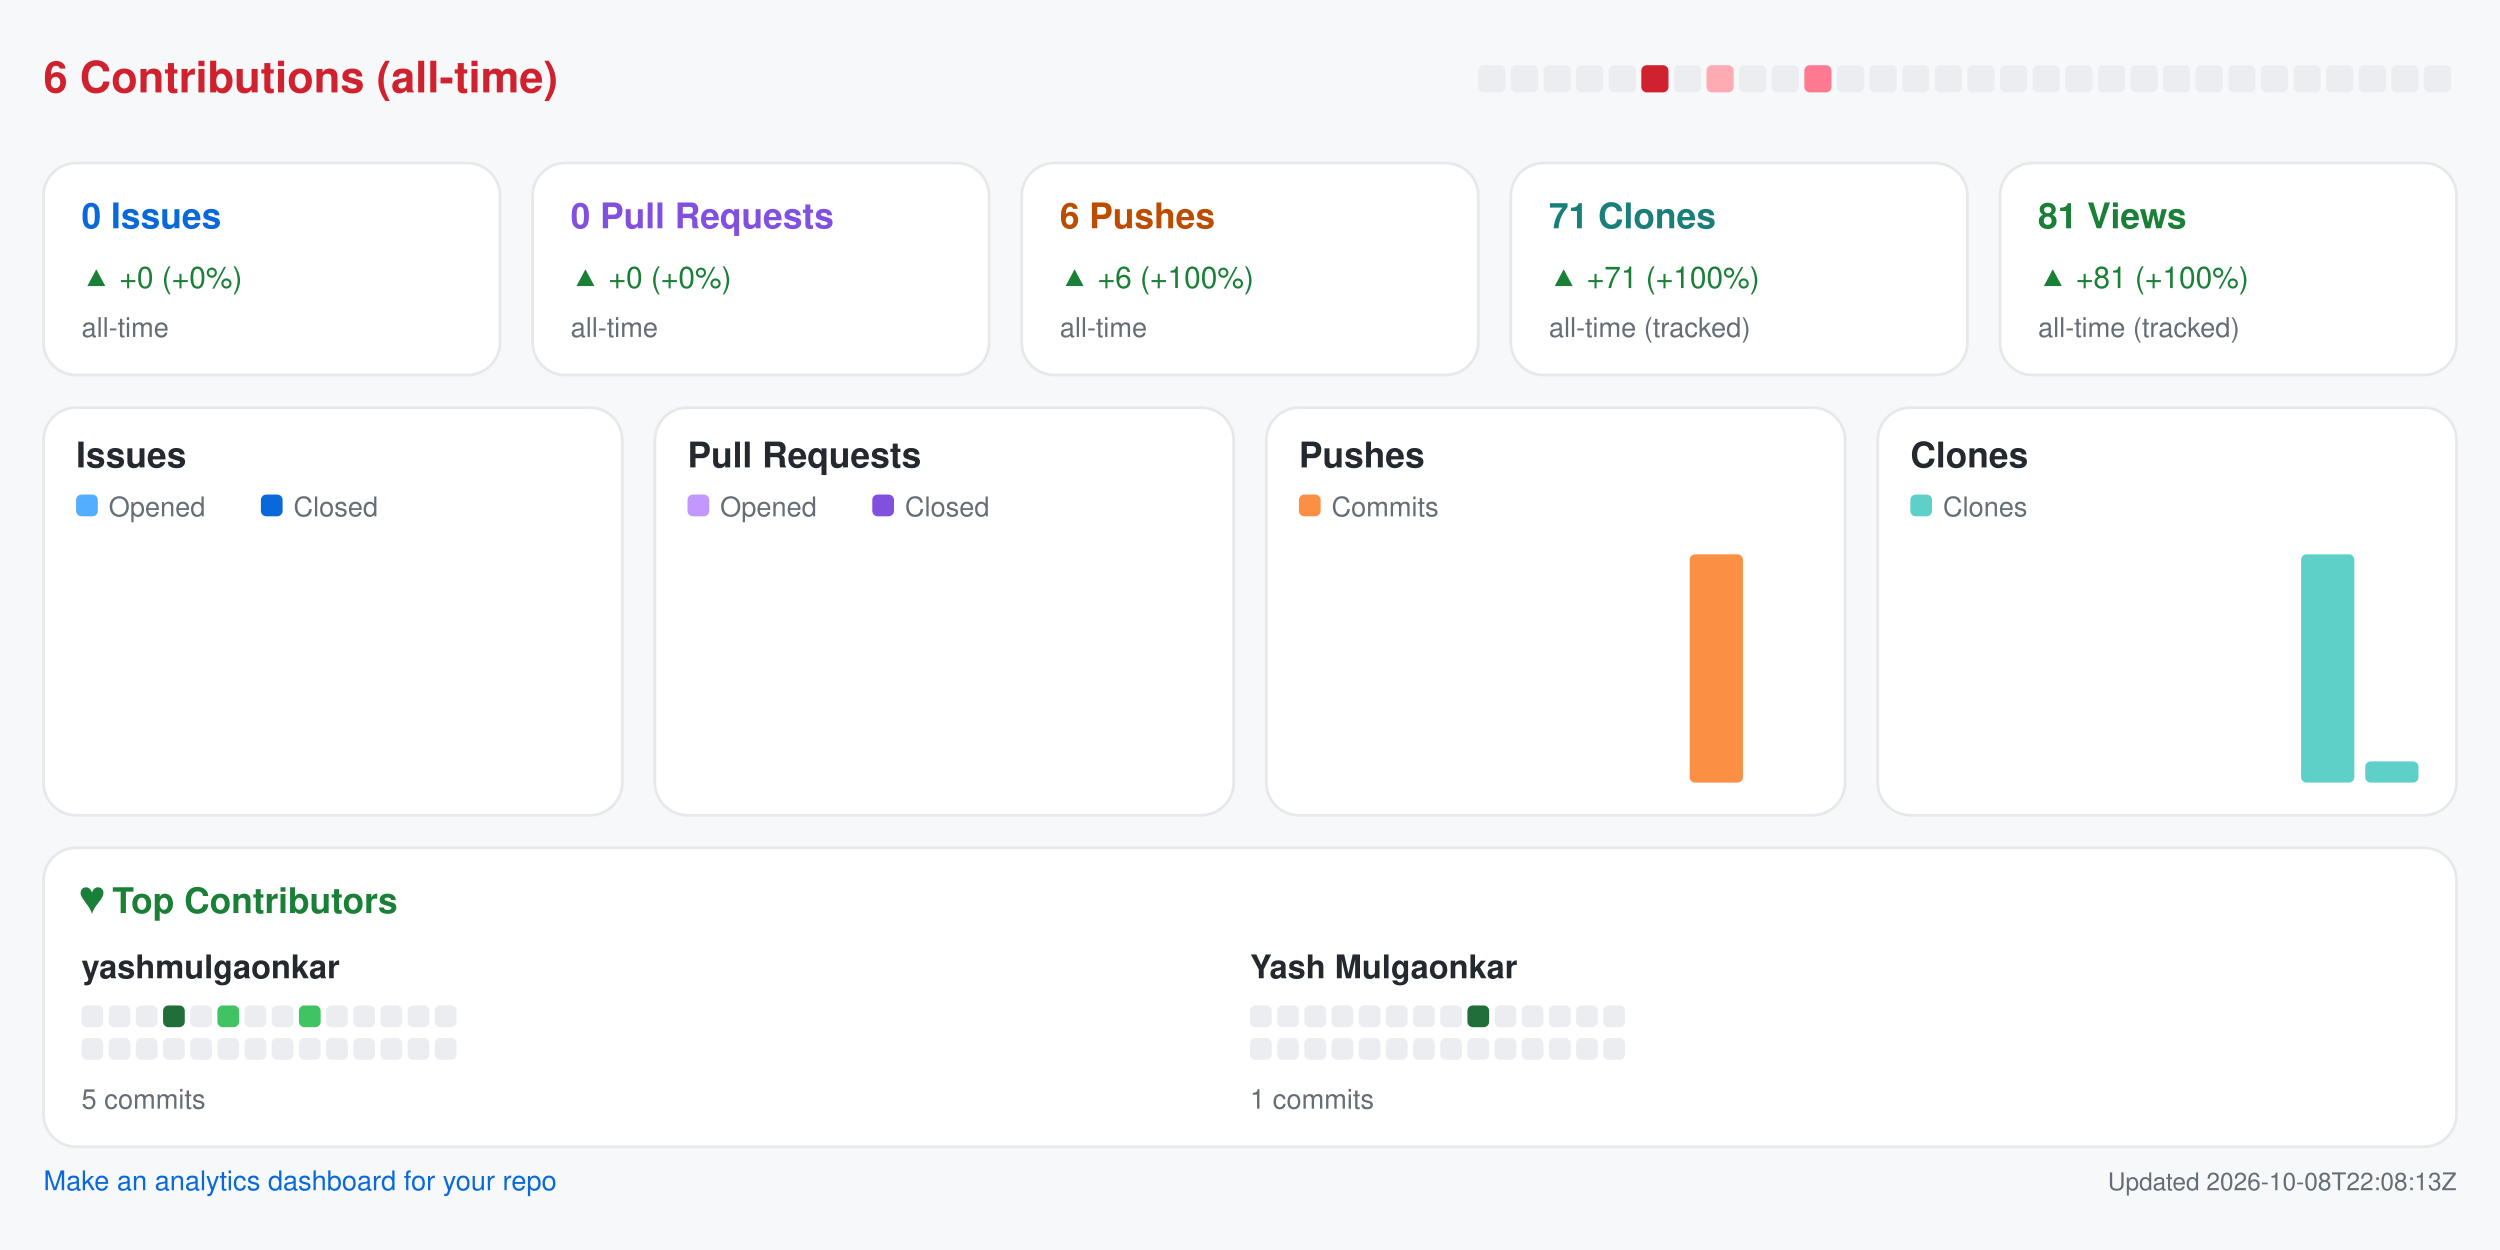
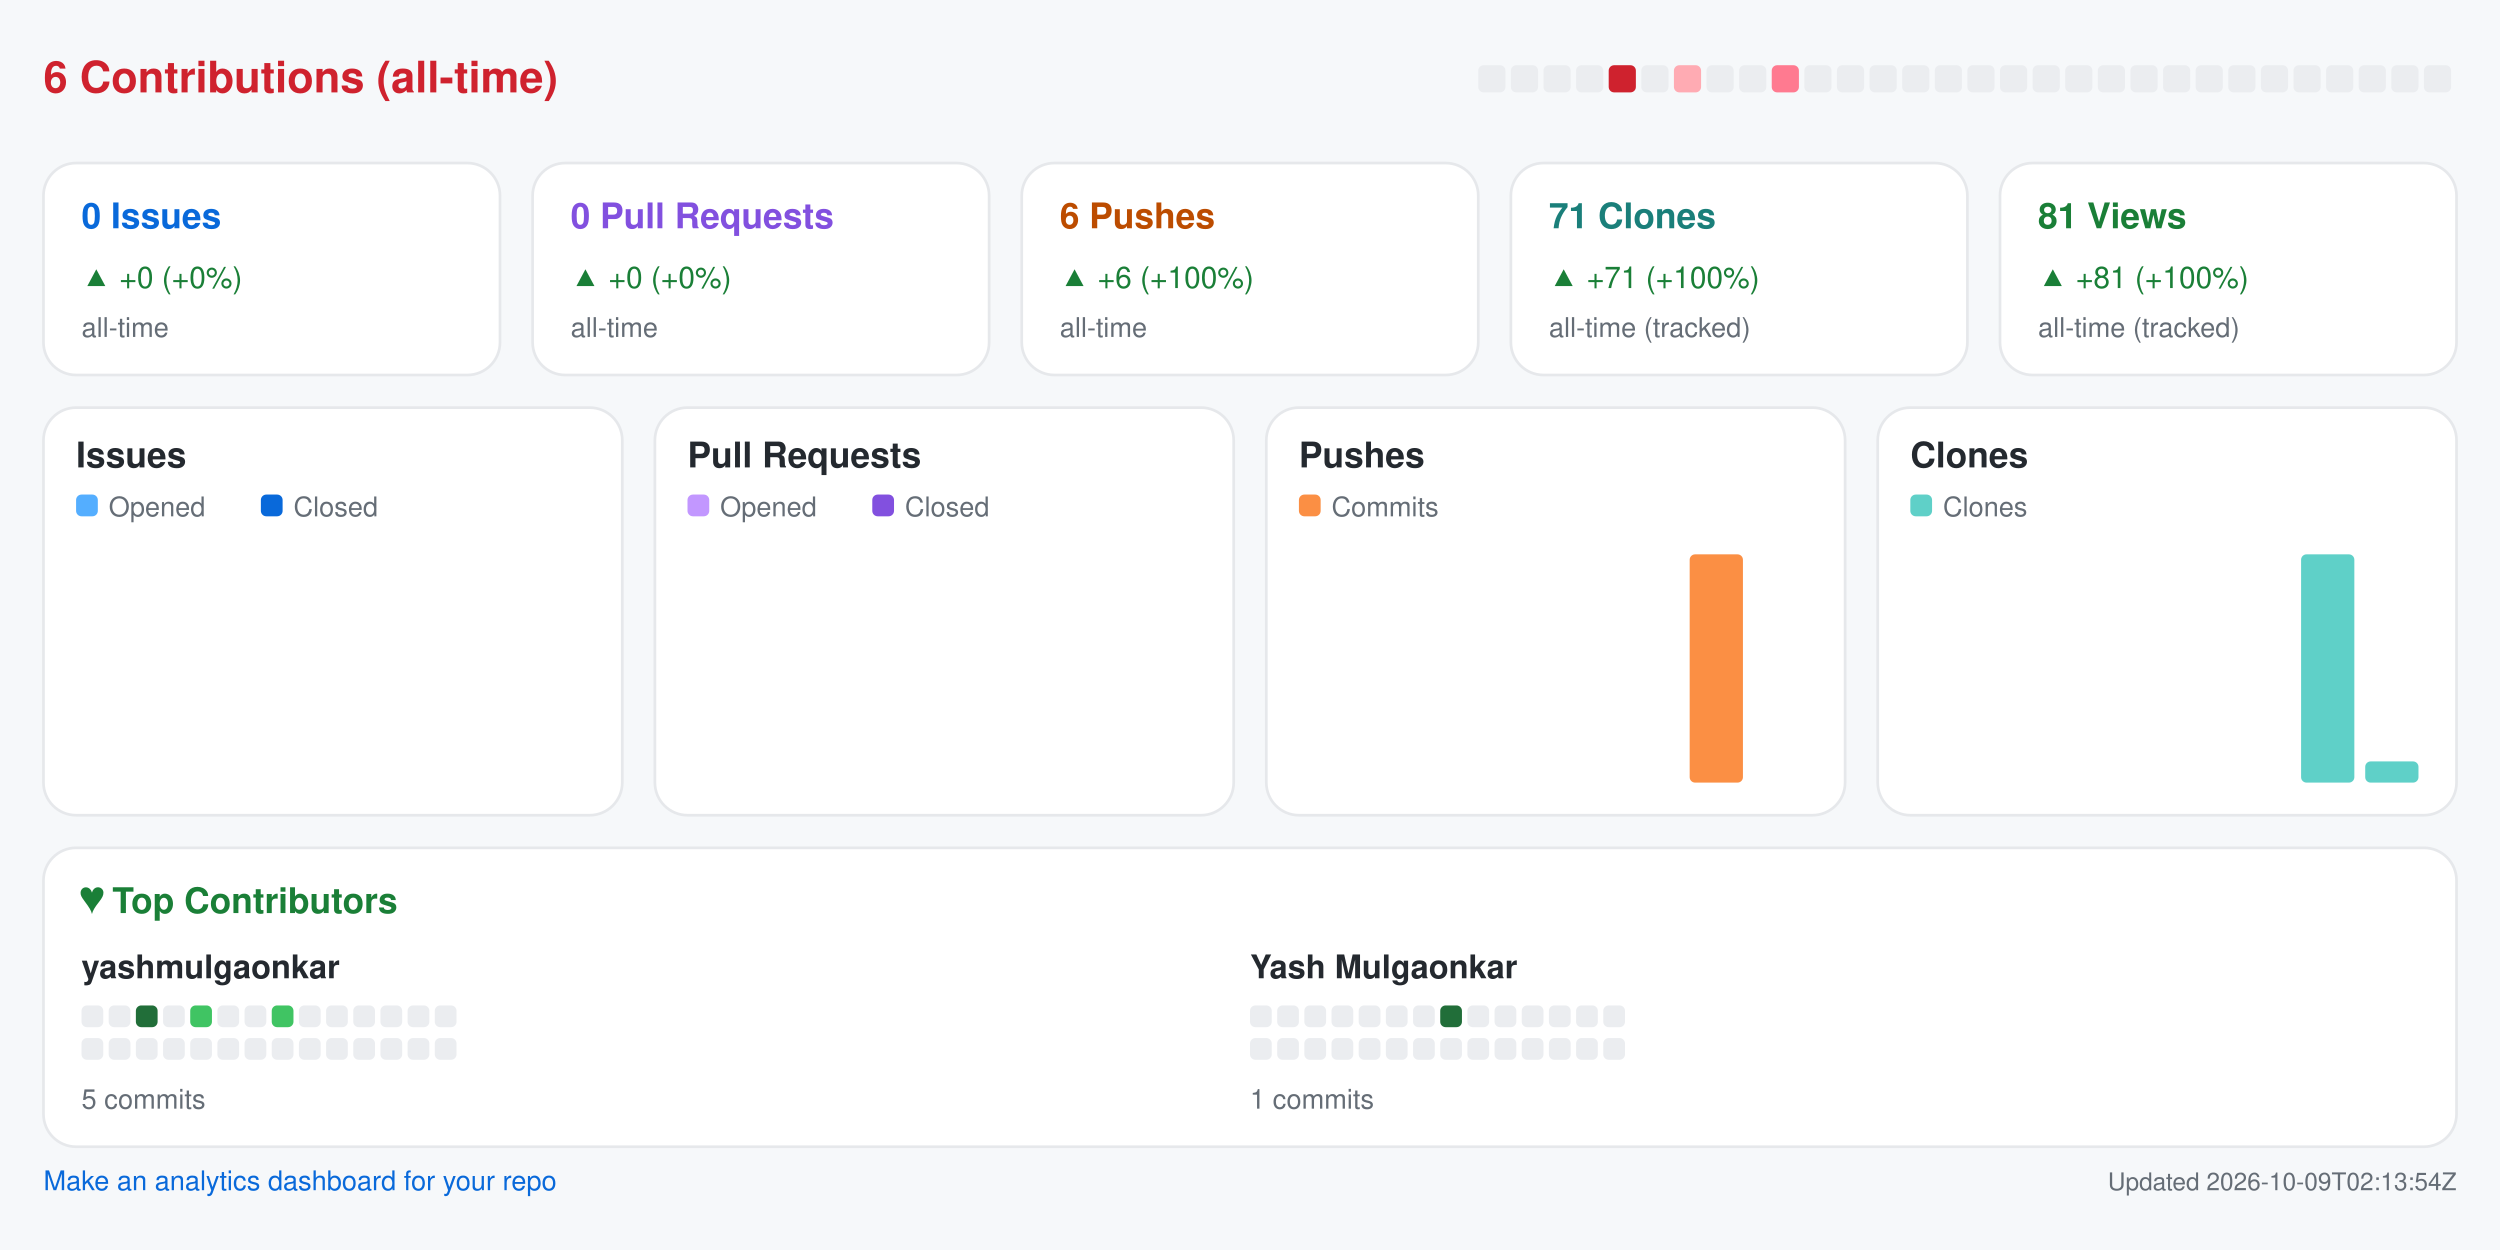
<svg xmlns="http://www.w3.org/2000/svg" width="920" height="460" viewBox="0 0 920 460" role="img" aria-label="Repository analytics for yashmulgaonkar/pi-tools">
  <rect x="0.0" y="0.0" width="920.0" height="460.0" rx="0" fill="#f6f8fa" />
  <text x="16.0" y="34.0" fill="#cf222e" font-size="16" font-family="-apple-system,BlinkMacSystemFont,Segoe UI,Helvetica,Arial,sans-serif" font-weight="600" text-anchor="start">6 Contributions (all-time)</text>
  <rect x="544.0" y="24.0" width="10.0" height="10.0" rx="2" fill="#ebedf0" />
  <rect x="556.0" y="24.0" width="10.0" height="10.0" rx="2" fill="#ebedf0" />
  <rect x="568.0" y="24.0" width="10.0" height="10.0" rx="2" fill="#ebedf0" />
  <rect x="580.0" y="24.0" width="10.0" height="10.0" rx="2" fill="#ebedf0" />
-   <rect x="592.0" y="24.0" width="10.0" height="10.0" rx="2" fill="#ebedf0" />
-   <rect x="604.0" y="24.0" width="10.0" height="10.0" rx="2" fill="#cf222e" />
-   <rect x="616.0" y="24.0" width="10.0" height="10.0" rx="2" fill="#ebedf0" />
-   <rect x="628.0" y="24.0" width="10.0" height="10.0" rx="2" fill="#ffabb3" />
+   <rect x="592.0" y="24.0" width="10.0" height="10.0" rx="2" fill="#cf222e" />
+   <rect x="604.0" y="24.0" width="10.0" height="10.0" rx="2" fill="#ebedf0" />
+   <rect x="616.0" y="24.0" width="10.0" height="10.0" rx="2" fill="#ffabb3" />
+   <rect x="628.0" y="24.0" width="10.0" height="10.0" rx="2" fill="#ebedf0" />
  <rect x="640.0" y="24.0" width="10.0" height="10.0" rx="2" fill="#ebedf0" />
-   <rect x="652.0" y="24.0" width="10.0" height="10.0" rx="2" fill="#ebedf0" />
-   <rect x="664.0" y="24.0" width="10.0" height="10.0" rx="2" fill="#ff7a90" />
+   <rect x="652.0" y="24.0" width="10.0" height="10.0" rx="2" fill="#ff7a90" />
+   <rect x="664.0" y="24.0" width="10.0" height="10.0" rx="2" fill="#ebedf0" />
  <rect x="676.0" y="24.0" width="10.0" height="10.0" rx="2" fill="#ebedf0" />
  <rect x="688.0" y="24.0" width="10.0" height="10.0" rx="2" fill="#ebedf0" />
  <rect x="700.0" y="24.0" width="10.0" height="10.0" rx="2" fill="#ebedf0" />
  <rect x="712.0" y="24.0" width="10.0" height="10.0" rx="2" fill="#ebedf0" />
  <rect x="724.0" y="24.0" width="10.0" height="10.0" rx="2" fill="#ebedf0" />
  <rect x="736.0" y="24.0" width="10.0" height="10.0" rx="2" fill="#ebedf0" />
  <rect x="748.0" y="24.0" width="10.0" height="10.0" rx="2" fill="#ebedf0" />
  <rect x="760.0" y="24.0" width="10.0" height="10.0" rx="2" fill="#ebedf0" />
  <rect x="772.0" y="24.0" width="10.0" height="10.0" rx="2" fill="#ebedf0" />
  <rect x="784.0" y="24.0" width="10.0" height="10.0" rx="2" fill="#ebedf0" />
  <rect x="796.0" y="24.0" width="10.0" height="10.0" rx="2" fill="#ebedf0" />
  <rect x="808.0" y="24.0" width="10.0" height="10.0" rx="2" fill="#ebedf0" />
  <rect x="820.0" y="24.0" width="10.0" height="10.0" rx="2" fill="#ebedf0" />
  <rect x="832.0" y="24.0" width="10.0" height="10.0" rx="2" fill="#ebedf0" />
  <rect x="844.0" y="24.0" width="10.0" height="10.0" rx="2" fill="#ebedf0" />
  <rect x="856.0" y="24.0" width="10.0" height="10.0" rx="2" fill="#ebedf0" />
  <rect x="868.0" y="24.0" width="10.0" height="10.0" rx="2" fill="#ebedf0" />
  <rect x="880.0" y="24.0" width="10.0" height="10.0" rx="2" fill="#ebedf0" />
  <rect x="892.0" y="24.0" width="10.0" height="10.0" rx="2" fill="#ebedf0" />
  <rect x="16.0" y="60.0" width="168.0" height="78.0" rx="12" fill="#ffffff" stroke="#e6e8eb" />
  <text x="30.0" y="84.0" fill="#0969da" font-size="13" font-family="-apple-system,BlinkMacSystemFont,Segoe UI,Helvetica,Arial,sans-serif" font-weight="600" text-anchor="start">0 Issues</text>
  <text x="30.0" y="106.0" fill="#1a7f37" font-size="11" font-family="-apple-system,BlinkMacSystemFont,Segoe UI,Helvetica,Arial,sans-serif" font-weight="400" text-anchor="start">▲ +0 (+0%)</text>
  <text x="30.0" y="124.0" fill="#656d76" font-size="10" font-family="-apple-system,BlinkMacSystemFont,Segoe UI,Helvetica,Arial,sans-serif" font-weight="400" text-anchor="start">all-time</text>
  <rect x="196.0" y="60.0" width="168.0" height="78.0" rx="12" fill="#ffffff" stroke="#e6e8eb" />
  <text x="210.0" y="84.0" fill="#8250df" font-size="13" font-family="-apple-system,BlinkMacSystemFont,Segoe UI,Helvetica,Arial,sans-serif" font-weight="600" text-anchor="start">0 Pull Requests</text>
  <text x="210.0" y="106.0" fill="#1a7f37" font-size="11" font-family="-apple-system,BlinkMacSystemFont,Segoe UI,Helvetica,Arial,sans-serif" font-weight="400" text-anchor="start">▲ +0 (+0%)</text>
  <text x="210.0" y="124.0" fill="#656d76" font-size="10" font-family="-apple-system,BlinkMacSystemFont,Segoe UI,Helvetica,Arial,sans-serif" font-weight="400" text-anchor="start">all-time</text>
  <rect x="376.0" y="60.0" width="168.0" height="78.0" rx="12" fill="#ffffff" stroke="#e6e8eb" />
  <text x="390.0" y="84.0" fill="#bc4c00" font-size="13" font-family="-apple-system,BlinkMacSystemFont,Segoe UI,Helvetica,Arial,sans-serif" font-weight="600" text-anchor="start">6 Pushes</text>
  <text x="390.0" y="106.0" fill="#1a7f37" font-size="11" font-family="-apple-system,BlinkMacSystemFont,Segoe UI,Helvetica,Arial,sans-serif" font-weight="400" text-anchor="start">▲ +6 (+100%)</text>
  <text x="390.0" y="124.0" fill="#656d76" font-size="10" font-family="-apple-system,BlinkMacSystemFont,Segoe UI,Helvetica,Arial,sans-serif" font-weight="400" text-anchor="start">all-time</text>
  <rect x="556.0" y="60.0" width="168.0" height="78.0" rx="12" fill="#ffffff" stroke="#e6e8eb" />
  <text x="570.0" y="84.0" fill="#1a7f7a" font-size="13" font-family="-apple-system,BlinkMacSystemFont,Segoe UI,Helvetica,Arial,sans-serif" font-weight="600" text-anchor="start">71 Clones</text>
  <text x="570.0" y="106.0" fill="#1a7f37" font-size="11" font-family="-apple-system,BlinkMacSystemFont,Segoe UI,Helvetica,Arial,sans-serif" font-weight="400" text-anchor="start">▲ +71 (+100%)</text>
  <text x="570.0" y="124.0" fill="#656d76" font-size="10" font-family="-apple-system,BlinkMacSystemFont,Segoe UI,Helvetica,Arial,sans-serif" font-weight="400" text-anchor="start">all-time (tracked)</text>
  <rect x="736.0" y="60.0" width="168.0" height="78.0" rx="12" fill="#ffffff" stroke="#e6e8eb" />
  <text x="750.0" y="84.0" fill="#1a7f37" font-size="13" font-family="-apple-system,BlinkMacSystemFont,Segoe UI,Helvetica,Arial,sans-serif" font-weight="600" text-anchor="start">81 Views</text>
  <text x="750.0" y="106.0" fill="#1a7f37" font-size="11" font-family="-apple-system,BlinkMacSystemFont,Segoe UI,Helvetica,Arial,sans-serif" font-weight="400" text-anchor="start">▲ +81 (+100%)</text>
  <text x="750.0" y="124.0" fill="#656d76" font-size="10" font-family="-apple-system,BlinkMacSystemFont,Segoe UI,Helvetica,Arial,sans-serif" font-weight="400" text-anchor="start">all-time (tracked)</text>
  <rect x="16.0" y="150.0" width="213.0" height="150.0" rx="12" fill="#ffffff" stroke="#e6e8eb" />
  <text x="28.0" y="172.0" fill="#24292f" font-size="13" font-family="-apple-system,BlinkMacSystemFont,Segoe UI,Helvetica,Arial,sans-serif" font-weight="600" text-anchor="start">Issues</text>
  <rect x="28.0" y="182.0" width="8.0" height="8.0" rx="2" fill="#54aeff" />
  <text x="40.0" y="190.0" fill="#656d76" font-size="10" font-family="-apple-system,BlinkMacSystemFont,Segoe UI,Helvetica,Arial,sans-serif" font-weight="400" text-anchor="start">Opened</text>
  <rect x="96.0" y="182.0" width="8.0" height="8.0" rx="2" fill="#0969da" />
  <text x="108.0" y="190.0" fill="#656d76" font-size="10" font-family="-apple-system,BlinkMacSystemFont,Segoe UI,Helvetica,Arial,sans-serif" font-weight="400" text-anchor="start">Closed</text>
  <rect x="30.0" y="288.0" width="8.8" height="0.0" rx="2" fill="#54aeff" />
  <rect x="39.8" y="288.0" width="8.8" height="0.0" rx="2" fill="#0969da" />
  <rect x="53.6" y="288.0" width="8.8" height="0.0" rx="2" fill="#54aeff" />
  <rect x="63.4" y="288.0" width="8.8" height="0.0" rx="2" fill="#0969da" />
  <rect x="77.2" y="288.0" width="8.8" height="0.0" rx="2" fill="#54aeff" />
  <rect x="87.1" y="288.0" width="8.8" height="0.0" rx="2" fill="#0969da" />
  <rect x="100.9" y="288.0" width="8.8" height="0.0" rx="2" fill="#54aeff" />
  <rect x="110.7" y="288.0" width="8.8" height="0.0" rx="2" fill="#0969da" />
  <rect x="124.5" y="288.0" width="8.8" height="0.0" rx="2" fill="#54aeff" />
  <rect x="134.3" y="288.0" width="8.8" height="0.0" rx="2" fill="#0969da" />
  <rect x="148.1" y="288.0" width="8.8" height="0.0" rx="2" fill="#54aeff" />
  <rect x="157.9" y="288.0" width="8.8" height="0.0" rx="2" fill="#0969da" />
  <rect x="171.8" y="288.0" width="8.8" height="0.0" rx="2" fill="#54aeff" />
  <rect x="181.6" y="288.0" width="8.8" height="0.0" rx="2" fill="#0969da" />
  <rect x="195.4" y="288.0" width="8.8" height="0.0" rx="2" fill="#54aeff" />
  <rect x="205.2" y="288.0" width="8.8" height="0.0" rx="2" fill="#0969da" />
  <rect x="241.0" y="150.0" width="213.0" height="150.0" rx="12" fill="#ffffff" stroke="#e6e8eb" />
  <text x="253.0" y="172.0" fill="#24292f" font-size="13" font-family="-apple-system,BlinkMacSystemFont,Segoe UI,Helvetica,Arial,sans-serif" font-weight="600" text-anchor="start">Pull Requests</text>
  <rect x="253.0" y="182.0" width="8.0" height="8.0" rx="2" fill="#c297ff" />
  <text x="265.0" y="190.0" fill="#656d76" font-size="10" font-family="-apple-system,BlinkMacSystemFont,Segoe UI,Helvetica,Arial,sans-serif" font-weight="400" text-anchor="start">Opened</text>
  <rect x="321.0" y="182.0" width="8.0" height="8.0" rx="2" fill="#8250df" />
  <text x="333.0" y="190.0" fill="#656d76" font-size="10" font-family="-apple-system,BlinkMacSystemFont,Segoe UI,Helvetica,Arial,sans-serif" font-weight="400" text-anchor="start">Closed</text>
  <rect x="255.0" y="288.0" width="8.8" height="0.0" rx="2" fill="#c297ff" />
  <rect x="264.8" y="288.0" width="8.8" height="0.0" rx="2" fill="#8250df" />
  <rect x="278.6" y="288.0" width="8.8" height="0.0" rx="2" fill="#c297ff" />
  <rect x="288.4" y="288.0" width="8.8" height="0.0" rx="2" fill="#8250df" />
  <rect x="302.2" y="288.0" width="8.8" height="0.0" rx="2" fill="#c297ff" />
  <rect x="312.1" y="288.0" width="8.8" height="0.0" rx="2" fill="#8250df" />
  <rect x="325.9" y="288.0" width="8.8" height="0.0" rx="2" fill="#c297ff" />
  <rect x="335.7" y="288.0" width="8.8" height="0.0" rx="2" fill="#8250df" />
  <rect x="349.5" y="288.0" width="8.8" height="0.0" rx="2" fill="#c297ff" />
  <rect x="359.3" y="288.0" width="8.8" height="0.0" rx="2" fill="#8250df" />
  <rect x="373.1" y="288.0" width="8.8" height="0.0" rx="2" fill="#c297ff" />
  <rect x="382.9" y="288.0" width="8.8" height="0.0" rx="2" fill="#8250df" />
  <rect x="396.8" y="288.0" width="8.8" height="0.0" rx="2" fill="#c297ff" />
  <rect x="406.6" y="288.0" width="8.8" height="0.0" rx="2" fill="#8250df" />
  <rect x="420.4" y="288.0" width="8.8" height="0.0" rx="2" fill="#c297ff" />
  <rect x="430.2" y="288.0" width="8.8" height="0.0" rx="2" fill="#8250df" />
  <rect x="466.0" y="150.0" width="213.0" height="150.0" rx="12" fill="#ffffff" stroke="#e6e8eb" />
  <text x="478.0" y="172.0" fill="#24292f" font-size="13" font-family="-apple-system,BlinkMacSystemFont,Segoe UI,Helvetica,Arial,sans-serif" font-weight="600" text-anchor="start">Pushes</text>
  <rect x="478.0" y="182.0" width="8.0" height="8.0" rx="2" fill="#fb8f44" />
  <text x="490.0" y="190.0" fill="#656d76" font-size="10" font-family="-apple-system,BlinkMacSystemFont,Segoe UI,Helvetica,Arial,sans-serif" font-weight="400" text-anchor="start">Commits</text>
  <rect x="480.0" y="288.0" width="19.6" height="0.0" rx="2" fill="#fb8f44" />
  <rect x="503.6" y="288.0" width="19.6" height="0.0" rx="2" fill="#fb8f44" />
  <rect x="527.2" y="288.0" width="19.6" height="0.0" rx="2" fill="#fb8f44" />
  <rect x="550.9" y="288.0" width="19.6" height="0.0" rx="2" fill="#fb8f44" />
  <rect x="574.5" y="288.0" width="19.6" height="0.0" rx="2" fill="#fb8f44" />
  <rect x="598.1" y="288.0" width="19.6" height="0.0" rx="2" fill="#fb8f44" />
  <rect x="621.8" y="204.0" width="19.6" height="84.0" rx="2" fill="#fb8f44" />
  <rect x="645.4" y="288.0" width="19.6" height="0.0" rx="2" fill="#fb8f44" />
  <rect x="691.0" y="150.0" width="213.0" height="150.0" rx="12" fill="#ffffff" stroke="#e6e8eb" />
  <text x="703.0" y="172.0" fill="#24292f" font-size="13" font-family="-apple-system,BlinkMacSystemFont,Segoe UI,Helvetica,Arial,sans-serif" font-weight="600" text-anchor="start">Clones</text>
  <rect x="703.0" y="182.0" width="8.0" height="8.0" rx="2" fill="#5fd0c8" />
  <text x="715.0" y="190.0" fill="#656d76" font-size="10" font-family="-apple-system,BlinkMacSystemFont,Segoe UI,Helvetica,Arial,sans-serif" font-weight="400" text-anchor="start">Clones</text>
  <rect x="705.0" y="288.0" width="19.6" height="0.0" rx="2" fill="#5fd0c8" />
  <rect x="728.6" y="288.0" width="19.6" height="0.0" rx="2" fill="#5fd0c8" />
  <rect x="752.2" y="288.0" width="19.6" height="0.0" rx="2" fill="#5fd0c8" />
  <rect x="775.9" y="288.0" width="19.6" height="0.0" rx="2" fill="#5fd0c8" />
  <rect x="799.5" y="288.0" width="19.6" height="0.0" rx="2" fill="#5fd0c8" />
  <rect x="823.1" y="288.0" width="19.6" height="0.0" rx="2" fill="#5fd0c8" />
  <rect x="846.8" y="204.0" width="19.6" height="84.0" rx="2" fill="#5fd0c8" />
  <rect x="870.4" y="280.2" width="19.6" height="7.8" rx="2" fill="#5fd0c8" />
  <rect x="16.0" y="312.0" width="888.0" height="110.0" rx="12" fill="#ffffff" stroke="#e6e8eb" />
  <text x="30.0" y="336.0" fill="#1a7f37" font-size="13" font-family="-apple-system,BlinkMacSystemFont,Segoe UI,Helvetica,Arial,sans-serif" font-weight="600" text-anchor="start">♥  Top Contributors</text>
  <text x="30.0" y="360.0" fill="#24292f" font-size="12" font-family="-apple-system,BlinkMacSystemFont,Segoe UI,Helvetica,Arial,sans-serif" font-weight="600" text-anchor="start">yashmulgaonkar</text>
  <rect x="30.0" y="370.0" width="8.0" height="8.0" rx="2" fill="#ebedf0" />
  <rect x="40.0" y="370.0" width="8.0" height="8.0" rx="2" fill="#ebedf0" />
-   <rect x="50.0" y="370.0" width="8.0" height="8.0" rx="2" fill="#ebedf0" />
-   <rect x="60.0" y="370.0" width="8.0" height="8.0" rx="2" fill="#216e39" />
-   <rect x="70.0" y="370.0" width="8.0" height="8.0" rx="2" fill="#ebedf0" />
-   <rect x="80.0" y="370.0" width="8.0" height="8.0" rx="2" fill="#40c463" />
+   <rect x="50.0" y="370.0" width="8.0" height="8.0" rx="2" fill="#216e39" />
+   <rect x="60.0" y="370.0" width="8.0" height="8.0" rx="2" fill="#ebedf0" />
+   <rect x="70.0" y="370.0" width="8.0" height="8.0" rx="2" fill="#40c463" />
+   <rect x="80.0" y="370.0" width="8.0" height="8.0" rx="2" fill="#ebedf0" />
  <rect x="90.0" y="370.0" width="8.0" height="8.0" rx="2" fill="#ebedf0" />
-   <rect x="100.0" y="370.0" width="8.0" height="8.0" rx="2" fill="#ebedf0" />
-   <rect x="110.0" y="370.0" width="8.0" height="8.0" rx="2" fill="#40c463" />
+   <rect x="100.0" y="370.0" width="8.0" height="8.0" rx="2" fill="#40c463" />
+   <rect x="110.0" y="370.0" width="8.0" height="8.0" rx="2" fill="#ebedf0" />
  <rect x="120.0" y="370.0" width="8.0" height="8.0" rx="2" fill="#ebedf0" />
  <rect x="130.0" y="370.0" width="8.0" height="8.0" rx="2" fill="#ebedf0" />
  <rect x="140.0" y="370.0" width="8.0" height="8.0" rx="2" fill="#ebedf0" />
  <rect x="150.0" y="370.0" width="8.0" height="8.0" rx="2" fill="#ebedf0" />
  <rect x="160.0" y="370.0" width="8.0" height="8.0" rx="2" fill="#ebedf0" />
  <rect x="30.0" y="382.0" width="8.0" height="8.0" rx="2" fill="#ebedf0" />
  <rect x="40.0" y="382.0" width="8.0" height="8.0" rx="2" fill="#ebedf0" />
  <rect x="50.0" y="382.0" width="8.0" height="8.0" rx="2" fill="#ebedf0" />
  <rect x="60.0" y="382.0" width="8.0" height="8.0" rx="2" fill="#ebedf0" />
  <rect x="70.0" y="382.0" width="8.0" height="8.0" rx="2" fill="#ebedf0" />
  <rect x="80.0" y="382.0" width="8.0" height="8.0" rx="2" fill="#ebedf0" />
  <rect x="90.0" y="382.0" width="8.0" height="8.0" rx="2" fill="#ebedf0" />
  <rect x="100.0" y="382.0" width="8.0" height="8.0" rx="2" fill="#ebedf0" />
  <rect x="110.0" y="382.0" width="8.0" height="8.0" rx="2" fill="#ebedf0" />
  <rect x="120.0" y="382.0" width="8.0" height="8.0" rx="2" fill="#ebedf0" />
  <rect x="130.0" y="382.0" width="8.0" height="8.0" rx="2" fill="#ebedf0" />
  <rect x="140.0" y="382.0" width="8.0" height="8.0" rx="2" fill="#ebedf0" />
  <rect x="150.0" y="382.0" width="8.0" height="8.0" rx="2" fill="#ebedf0" />
  <rect x="160.0" y="382.0" width="8.0" height="8.0" rx="2" fill="#ebedf0" />
  <text x="30.0" y="408.0" fill="#656d76" font-size="10" font-family="-apple-system,BlinkMacSystemFont,Segoe UI,Helvetica,Arial,sans-serif" font-weight="400" text-anchor="start">5 commits</text>
  <text x="460.0" y="360.0" fill="#24292f" font-size="12" font-family="-apple-system,BlinkMacSystemFont,Segoe UI,Helvetica,Arial,sans-serif" font-weight="600" text-anchor="start">Yash Mulgaonkar</text>
  <rect x="460.0" y="370.0" width="8.0" height="8.0" rx="2" fill="#ebedf0" />
  <rect x="470.0" y="370.0" width="8.0" height="8.0" rx="2" fill="#ebedf0" />
  <rect x="480.0" y="370.0" width="8.0" height="8.0" rx="2" fill="#ebedf0" />
  <rect x="490.0" y="370.0" width="8.0" height="8.0" rx="2" fill="#ebedf0" />
  <rect x="500.0" y="370.0" width="8.0" height="8.0" rx="2" fill="#ebedf0" />
  <rect x="510.0" y="370.0" width="8.0" height="8.0" rx="2" fill="#ebedf0" />
  <rect x="520.0" y="370.0" width="8.0" height="8.0" rx="2" fill="#ebedf0" />
-   <rect x="530.0" y="370.0" width="8.0" height="8.0" rx="2" fill="#ebedf0" />
-   <rect x="540.0" y="370.0" width="8.0" height="8.0" rx="2" fill="#216e39" />
+   <rect x="530.0" y="370.0" width="8.0" height="8.0" rx="2" fill="#216e39" />
+   <rect x="540.0" y="370.0" width="8.0" height="8.0" rx="2" fill="#ebedf0" />
  <rect x="550.0" y="370.0" width="8.0" height="8.0" rx="2" fill="#ebedf0" />
  <rect x="560.0" y="370.0" width="8.0" height="8.0" rx="2" fill="#ebedf0" />
  <rect x="570.0" y="370.0" width="8.0" height="8.0" rx="2" fill="#ebedf0" />
  <rect x="580.0" y="370.0" width="8.0" height="8.0" rx="2" fill="#ebedf0" />
  <rect x="590.0" y="370.0" width="8.0" height="8.0" rx="2" fill="#ebedf0" />
  <rect x="460.0" y="382.0" width="8.0" height="8.0" rx="2" fill="#ebedf0" />
  <rect x="470.0" y="382.0" width="8.0" height="8.0" rx="2" fill="#ebedf0" />
  <rect x="480.0" y="382.0" width="8.0" height="8.0" rx="2" fill="#ebedf0" />
  <rect x="490.0" y="382.0" width="8.0" height="8.0" rx="2" fill="#ebedf0" />
  <rect x="500.0" y="382.0" width="8.0" height="8.0" rx="2" fill="#ebedf0" />
  <rect x="510.0" y="382.0" width="8.0" height="8.0" rx="2" fill="#ebedf0" />
  <rect x="520.0" y="382.0" width="8.0" height="8.0" rx="2" fill="#ebedf0" />
  <rect x="530.0" y="382.0" width="8.0" height="8.0" rx="2" fill="#ebedf0" />
  <rect x="540.0" y="382.0" width="8.0" height="8.0" rx="2" fill="#ebedf0" />
  <rect x="550.0" y="382.0" width="8.0" height="8.0" rx="2" fill="#ebedf0" />
  <rect x="560.0" y="382.0" width="8.0" height="8.0" rx="2" fill="#ebedf0" />
  <rect x="570.0" y="382.0" width="8.0" height="8.0" rx="2" fill="#ebedf0" />
  <rect x="580.0" y="382.0" width="8.0" height="8.0" rx="2" fill="#ebedf0" />
  <rect x="590.0" y="382.0" width="8.0" height="8.0" rx="2" fill="#ebedf0" />
  <text x="460.0" y="408.0" fill="#656d76" font-size="10" font-family="-apple-system,BlinkMacSystemFont,Segoe UI,Helvetica,Arial,sans-serif" font-weight="400" text-anchor="start">1 commits</text>
  <a href="https://github.com/yashmulgaonkar/repo-analytics" target="_blank" rel="noopener noreferrer">
    <text x="16.0" y="438.0" fill="#0969da" font-size="10" font-family="-apple-system,BlinkMacSystemFont,Segoe UI,Helvetica,Arial,sans-serif" font-weight="400" text-anchor="start">Make an analytics dashboard for your repo</text>
  </a>
-   <text x="904.0" y="438.0" fill="#656d76" font-size="9" font-family="-apple-system,BlinkMacSystemFont,Segoe UI,Helvetica,Arial,sans-serif" font-weight="400" text-anchor="end">Updated 2026-10-08T22:08:13Z</text>
+   <text x="904.0" y="438.0" fill="#656d76" font-size="9" font-family="-apple-system,BlinkMacSystemFont,Segoe UI,Helvetica,Arial,sans-serif" font-weight="400" text-anchor="end">Updated 2026-10-09T02:13:54Z</text>
</svg>
